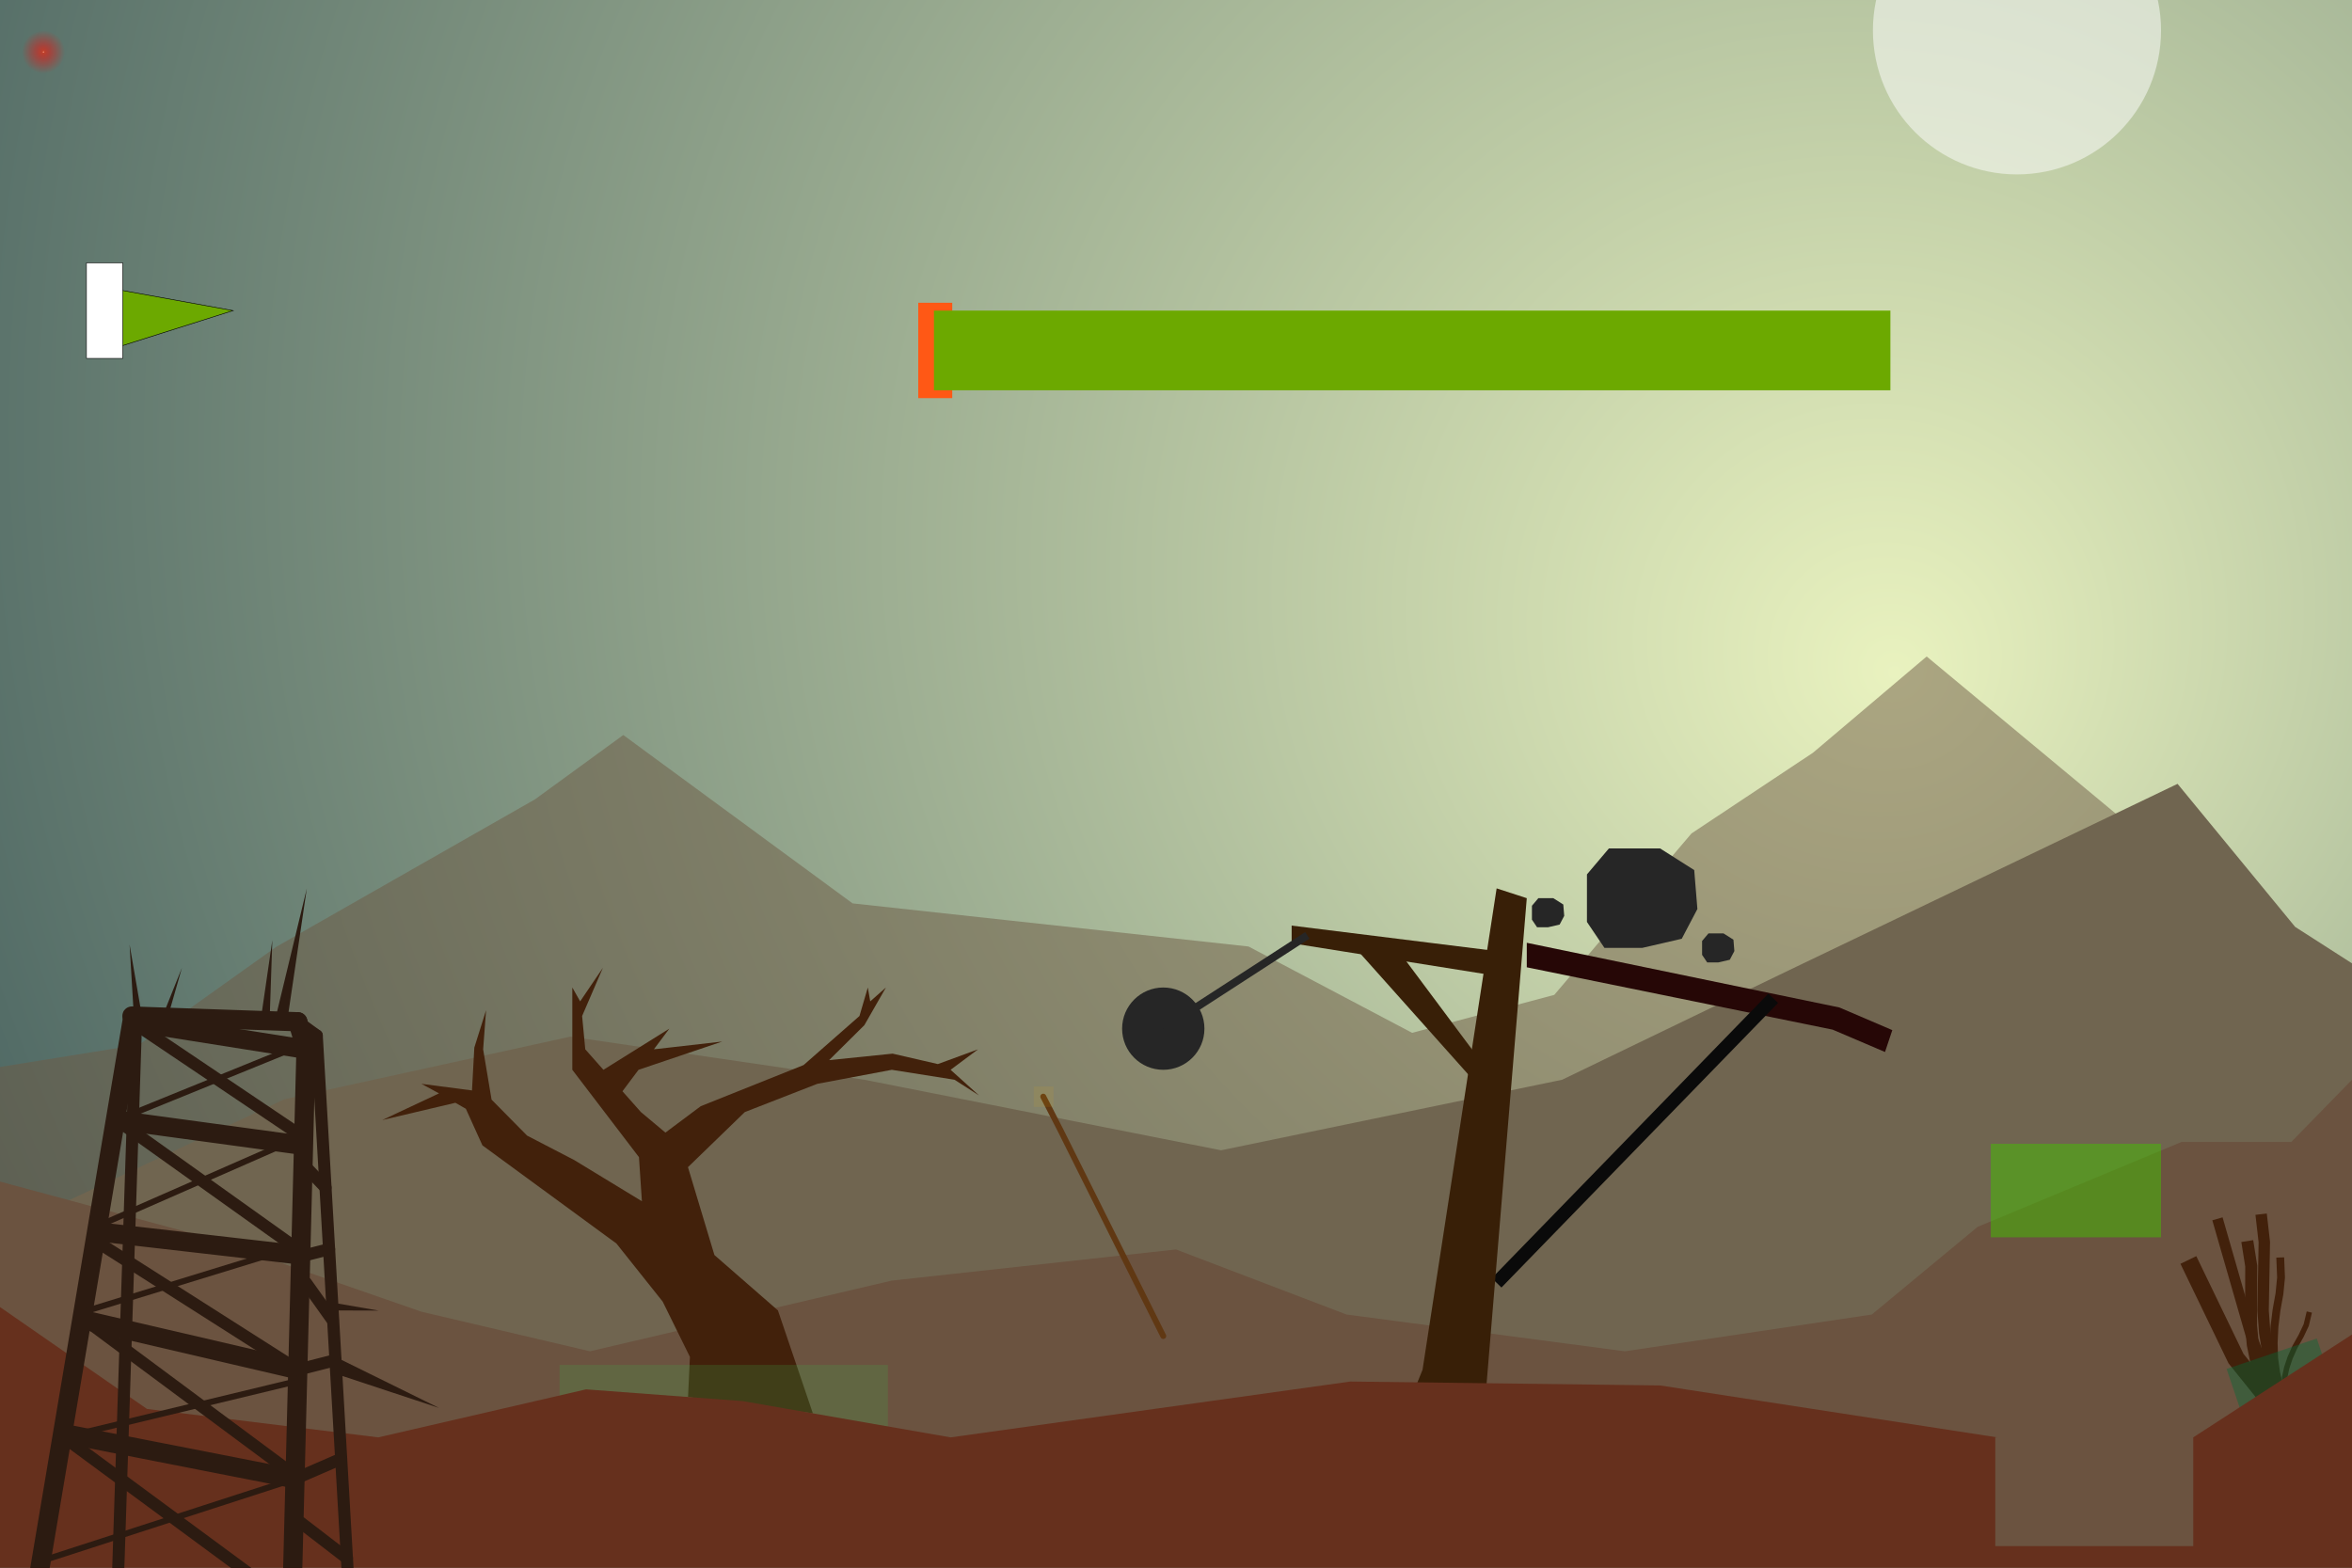
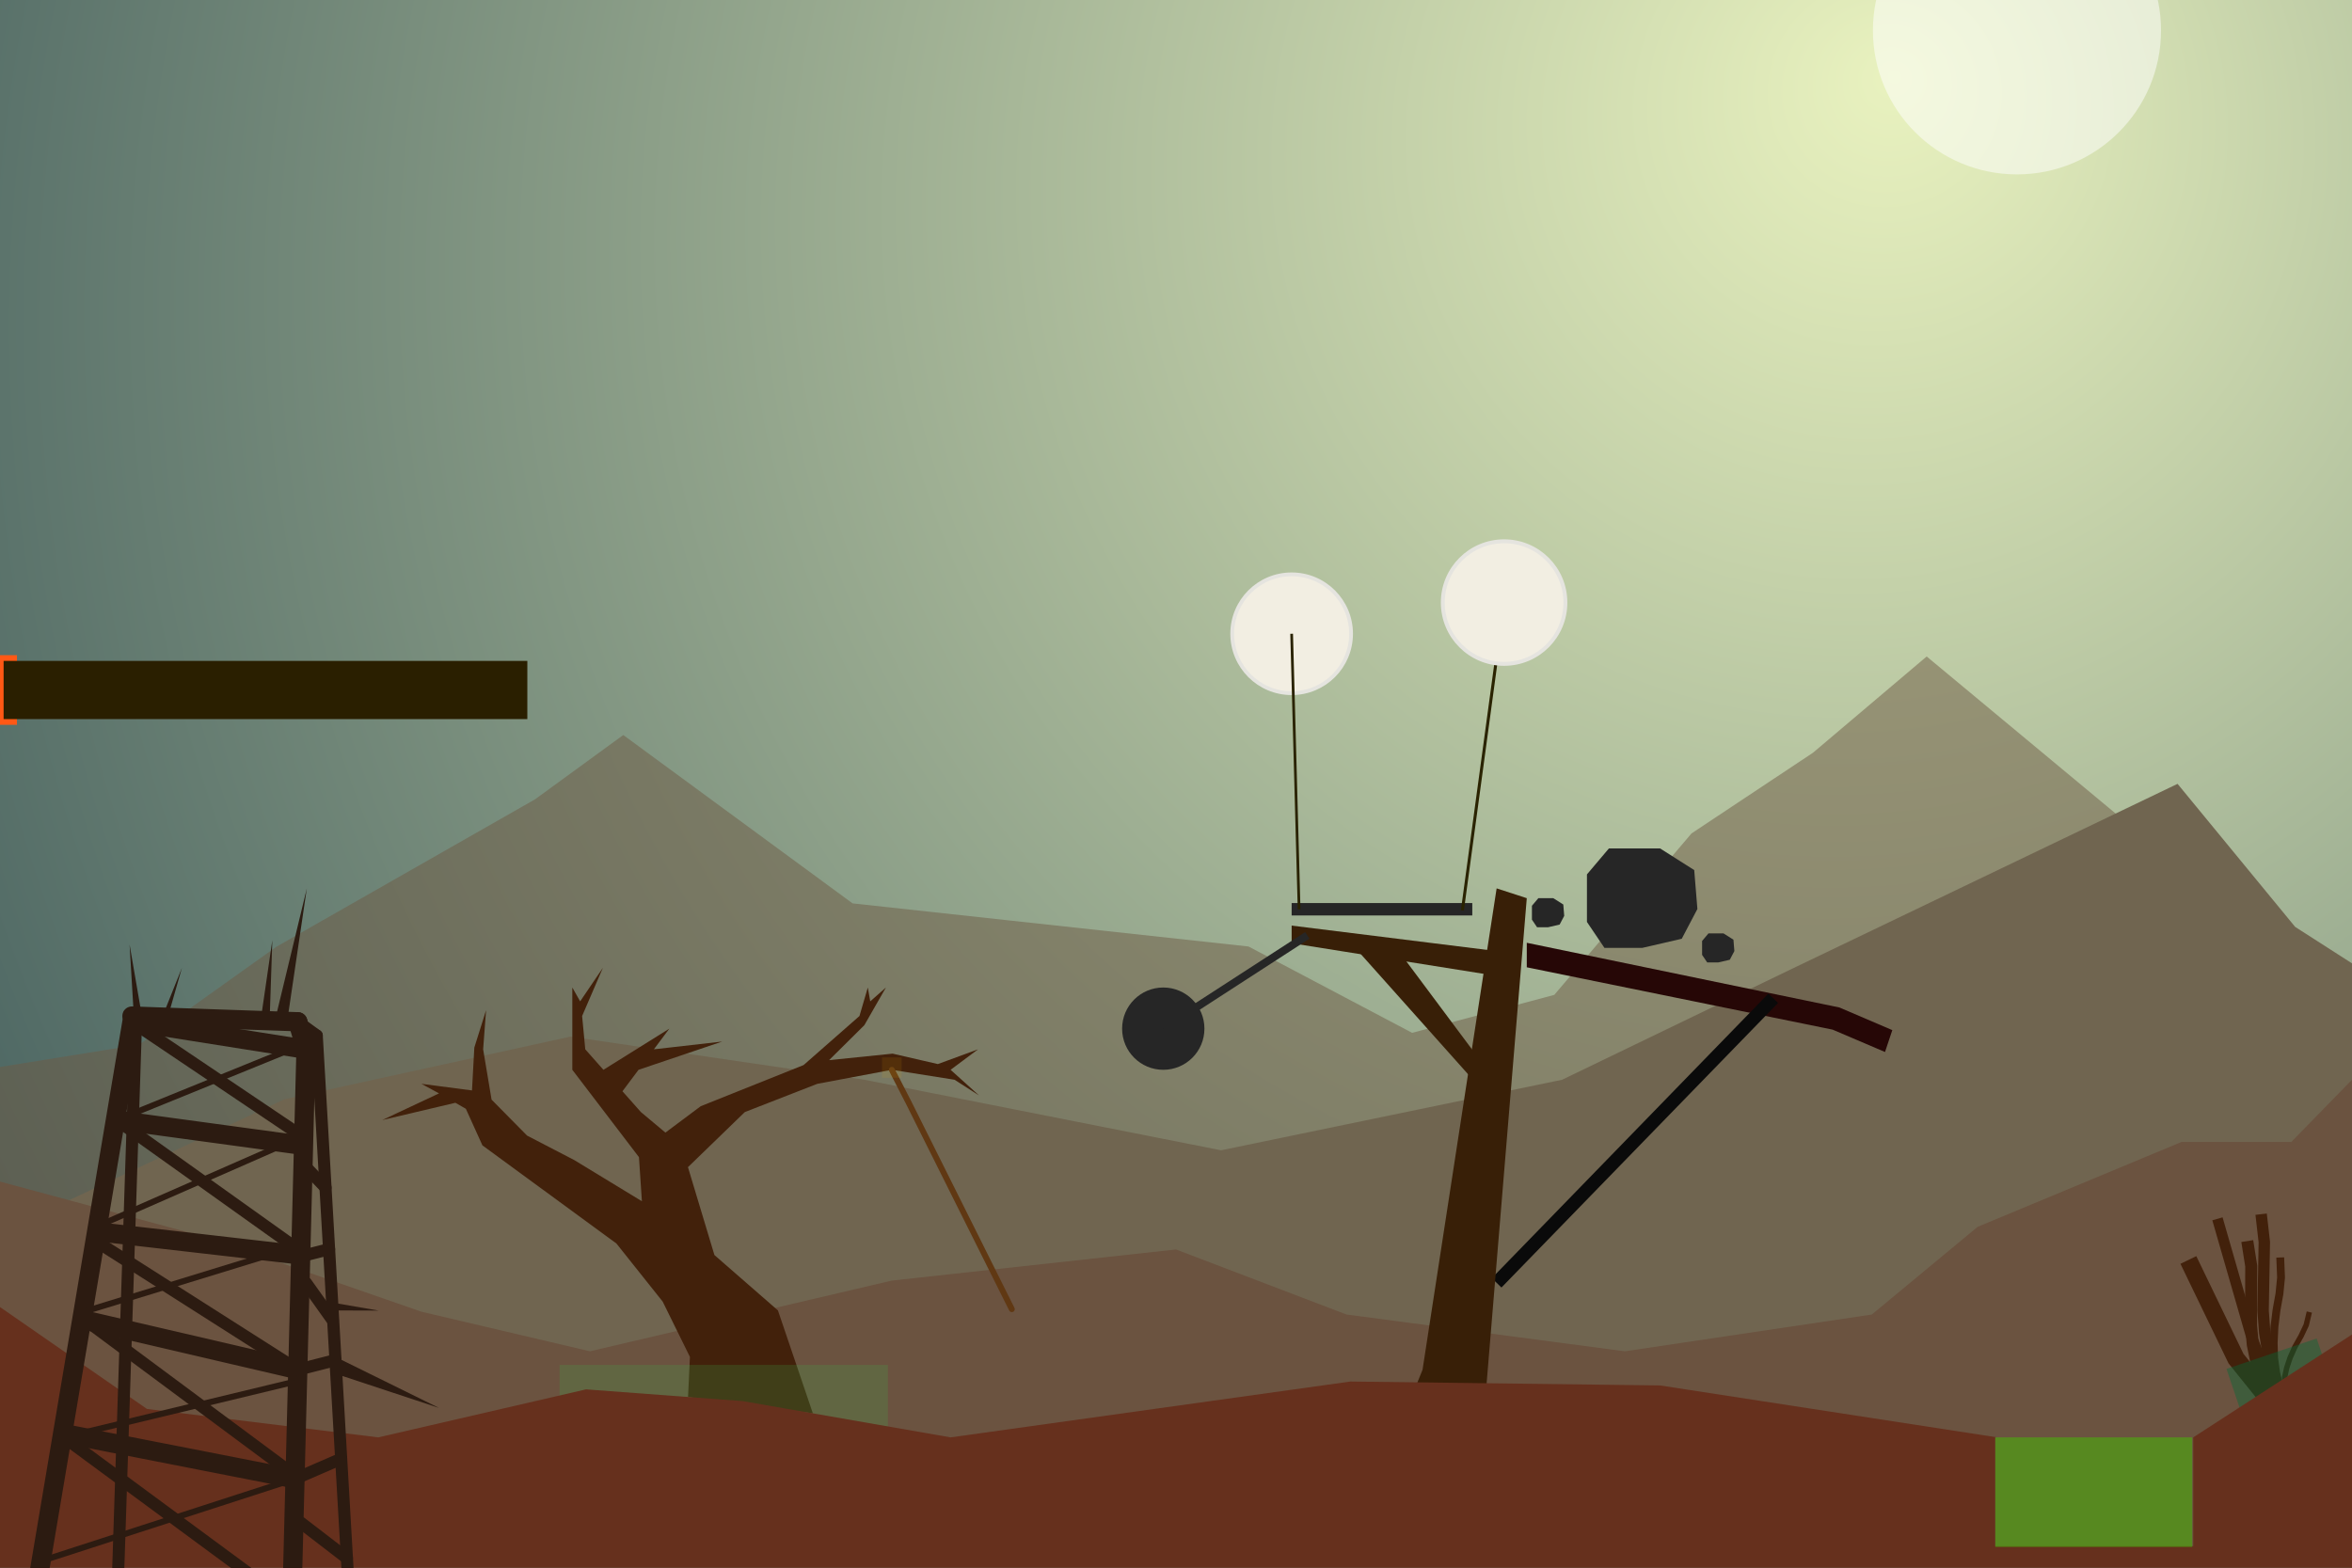
<svg xmlns="http://www.w3.org/2000/svg" version="1.1" id="Layer_1" x="0px" y="0px" width="1200px" height="800px" viewBox="0 0 1200 800" enable-background="new 0 0 1200 800" xml:space="preserve">
  <g id="back">
-     <radialGradient id="SVGID_1_" cx="696.945" cy="736.356" r="1086.459" fx="794.722" fy="575.707" gradientTransform="matrix(0.9714 0 0 -0.9489 195.0045 889.967)" gradientUnits="userSpaceOnUse">
+     <radialGradient id="SVGID_1_" cx="512.66" cy="-44.402" r="1086.459" fx="610.437" fy="-205.051" gradientTransform="matrix(0.9714 0 0 0.9489 374.0187 233.3724)" gradientUnits="userSpaceOnUse">
      <stop offset="0" style="stop-color:#E9F2BF" />
      <stop offset="1" style="stop-color:#415C5C" />
    </radialGradient>
    <rect fill="url(#SVGID_1_)" width="1200" height="800" />
    <polygon id="ghost-mountains" opacity="0.5" fill="#6D5A44" enable-background="new    " points="0,544.48 71,533.041 141,483.135    273,407.88 318.003,375.081 435,461 637,483 720.484,527.07 793,507.691 863,425.308 925,384.114 983,335 1145,469.668    1179,504.522 1200,509.202 1200,800 0,800  " />
    <polygon fill="#706550" points="0,629 145,561 291,529 441,551 623,587 797,551 913,495 1111,400 1171,473 1200,491.6 1200,800    0,800  " />
    <polygon fill="#6B5340" points="0,602.965 107,631.835 215,669.365 301,689.574 455,653.487 600,637.608 687,670.809 829,689.574    955,670.809 1009,626.061 1113,582.757 1169,582.757 1200,551 1200,800 0,800  " />
    <circle opacity="0.5" fill="#FFFFFF" enable-background="new    " cx="1029.07" cy="15.5" r="73.497" />
  </g>
  <g id="static_2_">
    <polygon fill="#381F07" points="659,472.334 763.584,485.346 763.584,498.012 659,481.334  " />
    <g>
      <polygon fill="#381F07" points="688,479.834 709.5,479.834 763.584,552.346 763.584,564.512   " />
    </g>
    <g>
      <circle id="hard" fill="#262626" cx="593.506" cy="524.929" r="21" />
      <line id="constraint" fill="none" stroke="#262626" stroke-width="4" stroke-miterlimit="10" x1="593.506" y1="524.929" x2="667" y2="477.334" />
    </g>
    <g>
      <polygon id="static_1_" fill="#260706" points="778.971,481.112 938.477,514.125 965.465,525.678 961.74,536.84 935.014,525.43     778.971,493.617   " />
      <line id="static-concon" fill="none" stroke="#0A0A0A" stroke-width="6.865" stroke-miterlimit="10" x1="763.584" y1="654.639" x2="904.713" y2="509.422" />
    </g>
    <g>
      <polygon id="metal-big" fill="#262626" points="818.604,483.721 809.668,470.481 809.668,446.209 820.863,432.969     846.996,432.969 864.398,444.002 866.018,463.861 858.031,479.057 837.843,483.721   " />
      <polygon id="metal_1_" fill="#262626" points="871.021,491.137 868.411,487.268 868.411,480.174 871.684,476.305 879.321,476.305     884.407,479.529 884.881,485.333 882.547,489.773 876.646,491.137   " />
      <polygon id="metal_2_" fill="#262626" points="784.211,473.178 781.6,469.309 781.6,462.214 784.871,458.345 792.509,458.345     797.596,461.569 798.068,467.373 795.734,471.814 789.834,473.178   " />
    </g>
    <polygon fill="#381F07" points="763.584,453.34 725.792,698.985 711.292,734.821 756.084,734.821 778.971,458.345  " />
    <g id="tree-tree">
      <polygon fill="#42210B" points="351.042,712.903 352,692.438 338.111,664.225 314.5,634.567 246.136,584.498 237.68,565.815     232.348,562.757 195,571.577 223.99,557.963 215,553.084 240.811,556.453 242,534.592 248,515.5 246.5,535.479 250.801,561.145     268.923,579.504 293,592 327.5,613 326,590.5 292,545.929 292,503.929 296,511 307.607,493.863 297,518.48 298.607,535.479     307.873,545.928 341.5,524.929 333.602,535.479 368.5,531.5 325.777,545.929 317.581,556.877 327,567.5 339.5,577.963     357.5,564.512 410,543.5 438.5,518.48 442.763,503.929 444,511 452,503.929 441,523.151 423,541 455.416,537.679 478.5,543     499,535.479 485,545.929 499.5,559 487,551 455,545.929 417,553.084 380,567.5 351,595.607 364.5,640.456 396.904,668.709     414.721,721.234   " />
      <rect id="constraint_1_" x="285.5" y="696.529" opacity="0.2" fill="#39B54A" enable-background="new    " width="167.5" height="38.292" />
    </g>
-     <g id="line">
+     <g id="flora">
      <polyline fill="none" stroke="#42210B" stroke-width="6.132" stroke-linecap="square" stroke-miterlimit="10" points="    1157.316,713.481 1151.264,695.419 1149.378,686.175 1148.492,676.351 1148.592,646.074 1147.049,636.352   " />
      <polyline fill="none" stroke="#42210B" stroke-width="5.82" stroke-linecap="square" stroke-miterlimit="10" points="    1163.18,712.021 1157.229,690.834 1155.485,680.139 1154.638,668.829 1155.266,633.858 1153.965,622.494   " />
      <polyline fill="none" stroke="#42210B" stroke-width="5.445" stroke-linecap="square" stroke-miterlimit="10" points="    1160.866,713.574 1148.347,680.993 1132.104,624.588   " />
      <polyline fill="none" stroke="#42210B" stroke-width="3.997" stroke-linecap="square" stroke-miterlimit="10" points="    1163.049,707.947 1161.288,700.461 1160.27,693.025 1160.049,685.265 1160.438,677.028 1161.479,668.587 1162.986,660.219     1163.795,651.932 1163.465,643.692   " />
      <polyline fill="none" stroke="#42210B" stroke-width="2.744" stroke-linecap="square" stroke-miterlimit="10" points="    1166.105,711.968 1165.546,707.375 1165.645,702.842 1166.679,698.041 1168.413,692.846 1170.86,687.34 1174.025,681.736     1176.643,676.19 1177.918,670.87   " />
      <polyline fill="none" stroke="#42210B" stroke-width="8.976" stroke-linecap="square" stroke-miterlimit="10" points="    1159.545,719.279 1154.486,710.303 1140.812,693.289 1118.47,647.011   " />
-       <rect id="constraint_2_" x="1140.924" y="689.757" transform="matrix(0.9475 -0.3199 0.3199 0.9475 -165.6597 410.0099)" opacity="0.4" fill="#006837" enable-background="new    " width="48.554" height="39" />
+       <rect id="constraint_2_" x="1140.982" y="689.782" transform="matrix(-0.9475 0.3199 -0.3199 -0.9475 2496.183 1008.545)" opacity="0.4" fill="#006837" enable-background="new    " width="48.555" height="39.002" />
    </g>
-     <g id="rope">
-       <polyline fill="none" stroke="#603813" stroke-width="3" stroke-linecap="round" stroke-linejoin="round" stroke-miterlimit="10" points="    532.269,559.62 540.973,576.572 548.478,591.603 555.982,606.631 563.487,621.66 570.991,636.688 578.497,651.717     586.001,666.746 593.506,681.775   " />
-       <rect id="constraint_5_" x="527.427" y="554.473" opacity="0.1" fill="#E9AB00" enable-background="new    " width="10.042" height="10.377" />
+     <g id="rope_1_">
+       <polyline fill="none" stroke="#603813" stroke-width="3" stroke-linecap="round" stroke-linejoin="round" stroke-miterlimit="10" points="    455,545.929 463.704,562.881 471.21,577.912 478.714,592.939 486.219,607.969 493.723,622.996 501.229,638.025 508.732,653.055     516.237,668.084   " />
+       <rect id="constraint-tree_1_" x="449.979" y="539.596" opacity="0.1" fill="#E9AB00" enable-background="new    " width="10.042" height="10.377" />
    </g>
  </g>
  <g id="foreground">
    <polygon id="static" fill="#66301D" points="1119,733.5 1119,789 1018,789 1018,733.5 1019,733.5 847,707 689,705 485,733.5    379,715 299,709 193,733.5 75,719 0,667 0,800 1200,800 1200,681  " />
-     <rect id="jelly" x="1015.705" y="583.684" opacity="0.5" fill="#43BF00" enable-background="new    " width="86.861" height="47.73" />
+     <rect id="jelly" x="1018" y="733.5" opacity="0.5" fill="#43BF00" enable-background="new    " width="100.47" height="55.914" />
    <g>
      <g>
        <polyline fill="none" stroke="#2C1B11" stroke-width="9.791" stroke-linecap="round" stroke-miterlimit="10" points="12.492,847      67.319,521.412 156.119,535.479 148.87,819.165    " />
        <line fill="none" stroke="#2C1B11" stroke-width="9.791" stroke-linecap="round" stroke-miterlimit="10" x1="59.599" y1="571.577" x2="153.436" y2="584.348" />
        <line fill="none" stroke="#2C1B11" stroke-width="9.791" stroke-linecap="round" stroke-miterlimit="10" x1="50.811" y1="628.68" x2="153.436" y2="640.456" />
        <line fill="none" stroke="#2C1B11" stroke-width="9.791" stroke-linecap="round" stroke-miterlimit="10" x1="43.865" y1="673.811" x2="151.94" y2="698.985" />
        <line fill="none" stroke="#2C1B11" stroke-width="9.791" stroke-linecap="round" stroke-miterlimit="10" x1="34.909" y1="732.002" x2="150.518" y2="754.665" />
        <line fill="none" stroke="#2C1B11" stroke-width="9.791" stroke-linecap="round" stroke-miterlimit="10" x1="67.319" y1="518.48" x2="151.94" y2="521.412" />
        <line fill="none" stroke="#2C1B11" stroke-width="9.791" stroke-linecap="round" stroke-miterlimit="10" x1="151.94" y1="521.412" x2="156.119" y2="535.479" />
        <line fill="none" stroke="#2C1B11" stroke-width="6.184" stroke-linecap="round" stroke-miterlimit="10" x1="161.603" y1="528.445" x2="177.912" y2="811" />
        <line fill="none" stroke="#2C1B11" stroke-width="6.184" stroke-linecap="round" stroke-miterlimit="10" x1="67.319" y1="521.412" x2="156.119" y2="581.196" />
        <line fill="none" stroke="#2C1B11" stroke-width="6.184" stroke-linecap="round" stroke-miterlimit="10" x1="59.599" y1="571.577" x2="156.119" y2="640.456" />
        <line fill="none" stroke="#2C1B11" stroke-width="6.184" stroke-linecap="round" stroke-miterlimit="10" x1="50.811" y1="634.567" x2="151.94" y2="698.985" />
        <line fill="none" stroke="#2C1B11" stroke-width="6.184" stroke-linecap="round" stroke-miterlimit="10" x1="43.865" y1="673.811" x2="151.94" y2="754.047" />
        <line fill="none" stroke="#2C1B11" stroke-width="6.184" stroke-linecap="round" stroke-miterlimit="10" x1="34.475" y1="734.821" x2="148.87" y2="819.165" />
        <line fill="none" stroke="#2C1B11" stroke-width="3.092" stroke-linecap="round" stroke-miterlimit="10" x1="44.633" y1="668.823" x2="136.984" y2="640.456" />
        <line fill="none" stroke="#2C1B11" stroke-width="3.092" stroke-linecap="round" stroke-miterlimit="10" x1="51.374" y1="625.017" x2="143.169" y2="584.713" />
        <line fill="none" stroke="#2C1B11" stroke-width="3.092" stroke-linecap="round" stroke-miterlimit="10" x1="59.599" y1="571.577" x2="150.518" y2="534.592" />
        <line fill="none" stroke="#2C1B11" stroke-width="3.092" stroke-linecap="round" stroke-miterlimit="10" x1="37.033" y1="732.419" x2="148.87" y2="705.456" />
        <line fill="none" stroke="#2C1B11" stroke-width="3.092" stroke-linecap="round" stroke-miterlimit="10" x1="18.389" y1="797.479" x2="150.518" y2="754.665" />
        <line fill="none" stroke="#2C1B11" stroke-width="6.184" stroke-linecap="round" stroke-miterlimit="10" x1="69.425" y1="520.457" x2="59.599" y2="823.308" />
        <line fill="none" stroke="#2C1B11" stroke-width="6.184" stroke-linecap="round" stroke-miterlimit="10" x1="156.119" y1="640.456" x2="167.896" y2="637.465" />
        <line fill="none" stroke="#2C1B11" stroke-width="6.184" stroke-linecap="round" stroke-miterlimit="10" x1="151.94" y1="698.985" x2="171.163" y2="694.072" />
        <line fill="none" stroke="#2C1B11" stroke-width="6.184" stroke-linecap="round" stroke-miterlimit="10" x1="150.518" y1="754.665" x2="174.07" y2="744.434" />
        <line fill="none" stroke="#2C1B11" stroke-width="6.184" stroke-linecap="round" stroke-miterlimit="10" x1="151.94" y1="521.412" x2="161.603" y2="528.445" />
        <line fill="none" stroke="#2C1B11" stroke-width="6.184" stroke-linecap="round" stroke-miterlimit="10" x1="156.119" y1="654.639" x2="169.757" y2="673.811" />
        <line fill="none" stroke="#2C1B11" stroke-width="6.184" stroke-linecap="round" stroke-miterlimit="10" x1="156.119" y1="595.607" x2="166.081" y2="606.017" />
        <line fill="none" stroke="#2C1B11" stroke-width="6.184" stroke-linecap="round" stroke-miterlimit="10" x1="153.436" y1="776.994" x2="176.995" y2="795.108" />
      </g>
      <polygon fill="#2C1B11" points="139.697,523.151 156.543,453.34 146.43,521.788   " />
      <polygon fill="#2C1B11" points="171.163,692.438 223.99,718.474 171.802,701.217   " />
      <polygon fill="#2C1B11" points="169.757,664.757 193.196,668.795 171.1,668.722   " />
      <polygon fill="#2C1B11" points="132.785,522.114 138.939,479.797 137.616,519.141   " />
      <polygon fill="#2C1B11" points="68.672,524.928 66.11,481.995 72.739,520.43   " />
      <polygon fill="#2C1B11" points="81.509,522.14 92.825,493.863 86.237,516.912   " />
    </g>
-     <radialGradient id="SVGID_2_" cx="-156.849" cy="876.975" r="11.025" gradientTransform="matrix(1 0 0 -1 179 903.5)" gradientUnits="userSpaceOnUse">
-       <stop offset="0" style="stop-color:#FFC3A9" />
-       <stop offset="0.048" style="stop-color:#FF1F00;stop-opacity:0.6" />
-       <stop offset="0.124" style="stop-color:#FF1400;stop-opacity:0.552" />
-       <stop offset="0.263" style="stop-color:#FF0900;stop-opacity:0.464" />
-       <stop offset="0.458" style="stop-color:#FF0200;stop-opacity:0.341" />
-       <stop offset="1" style="stop-color:#FF0000;stop-opacity:0" />
-     </radialGradient>
-     <circle fill="url(#SVGID_2_)" cx="22.151" cy="26.525" r="11.025" />
-   </g>
-   <g id="soft_1_">
-     <polygon id="soft" fill="#6CA900" stroke="#000000" stroke-width="0.28" stroke-miterlimit="10" points="59.528,147.693    59.528,177.313 118.911,158.5  " />
-     <rect id="constraint_3_" x="44.107" y="134.107" fill="#FFFFFF" stroke="#000000" stroke-width="0.28" stroke-miterlimit="10" width="18.505" height="48.786" />
  </g>
  <g id="soft_3_">
-     <rect id="constraint_4_" x="468.5" y="154.5" fill="#FF5815" width="17.333" height="48.667" />
-     <polygon id="soft_2_" fill="#6CA900" points="923.826,158.5 883.16,158.5 842.494,158.5 801.828,158.5 761.162,158.5    720.496,158.5 679.83,158.5 639.164,158.5 639.164,158.499 598.498,158.499 557.832,158.499 517.166,158.499 476.5,158.499    476.5,199.166 517.166,199.166 557.832,199.166 598.498,199.166 639.164,199.166 639.164,199.167 679.83,199.167 720.496,199.167    761.162,199.167 801.828,199.167 842.494,199.167 883.16,199.167 923.826,199.167 964.492,199.167 964.492,158.5  " />
+     <rect id="constraint_4_" x="-4" y="334.345" fill="#FF5815" width="12.654" height="35.531" />
+     <polygon id="soft_1_" fill="#2A1F00" points="269.049,337.266 239.36,337.266 209.67,337.266 179.98,337.266 150.29,337.266    120.6,337.266 120.6,337.264 90.91,337.264 61.22,337.264 31.53,337.264 1.841,337.264 1.841,366.956 31.53,366.956 61.22,366.956    90.91,366.956 120.6,366.956 120.6,366.956 150.29,366.956 179.98,366.956 209.67,366.956 239.36,366.956 269.049,366.956  " />
  </g>
-   <rect id="static_3_" x="1200" width="137.394" height="800" />
+   <rect id="static_3_" x="1200" width="137.395" height="800" />
  <rect id="static_4_" x="-137.394" y="1.261" width="137.394" height="798.739" />
+   <rect id="static_5_" x="-137.395" y="-137.394" width="1474.788" height="137.394" />
+   <g>
+     <rect id="metal-plank" x="659" y="460.834" fill="#262626" width="92.167" height="6.333" />
+     <g>
+       <line id="constraint-plank" fill="none" stroke="#2A2300" stroke-width="1.53" stroke-miterlimit="10" x1="746.12" y1="464.583" x2="767.396" y2="307.5" />
+       <circle id="balloon_1_" fill="#F2EEE2" stroke="#E5E4DF" stroke-width="1.996" stroke-miterlimit="10" cx="767.396" cy="307.5" r="31.276" />
+     </g>
+     <g>
+       <circle id="balloon" fill="#F2EEE2" stroke="#E5E4DF" stroke-width="1.935" stroke-miterlimit="10" cx="659" cy="323.412" r="30.319" />
+       <line id="constraint-plank_1_" fill="none" stroke="#2A2300" stroke-width="1.384" stroke-miterlimit="10" x1="662.806" y1="464" x2="659" y2="323.412" />
+     </g>
+   </g>
</svg>
